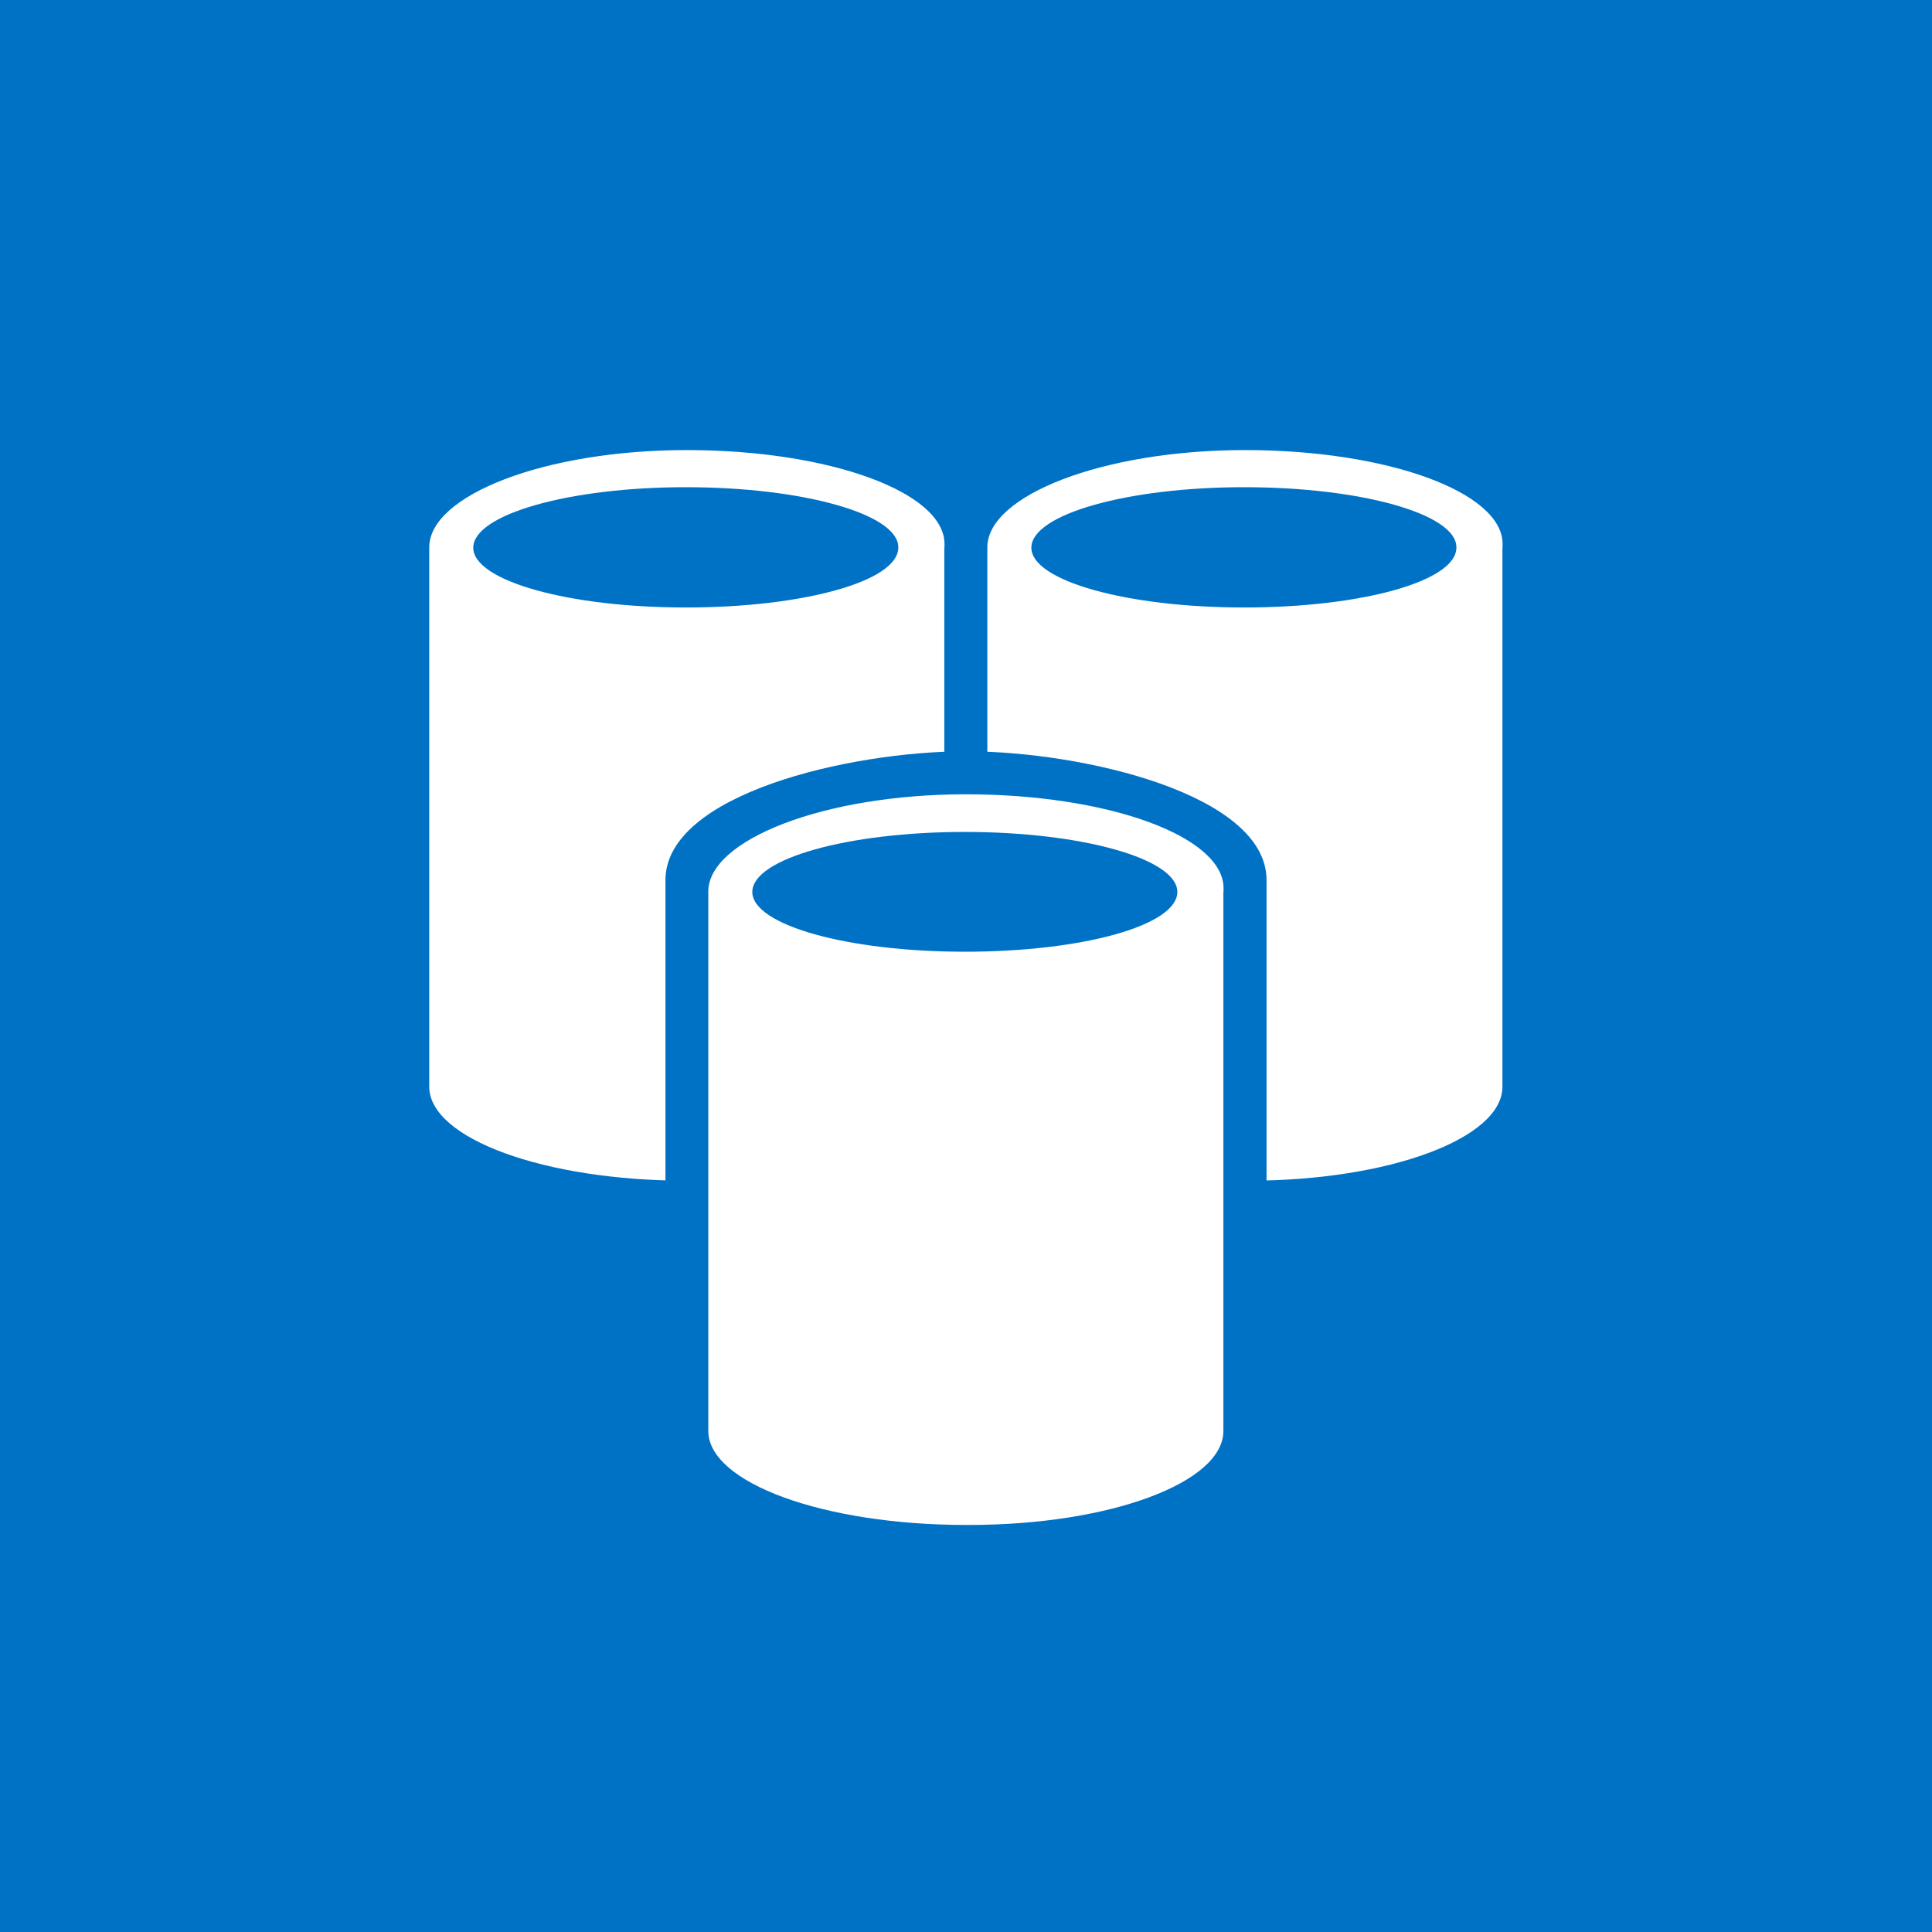
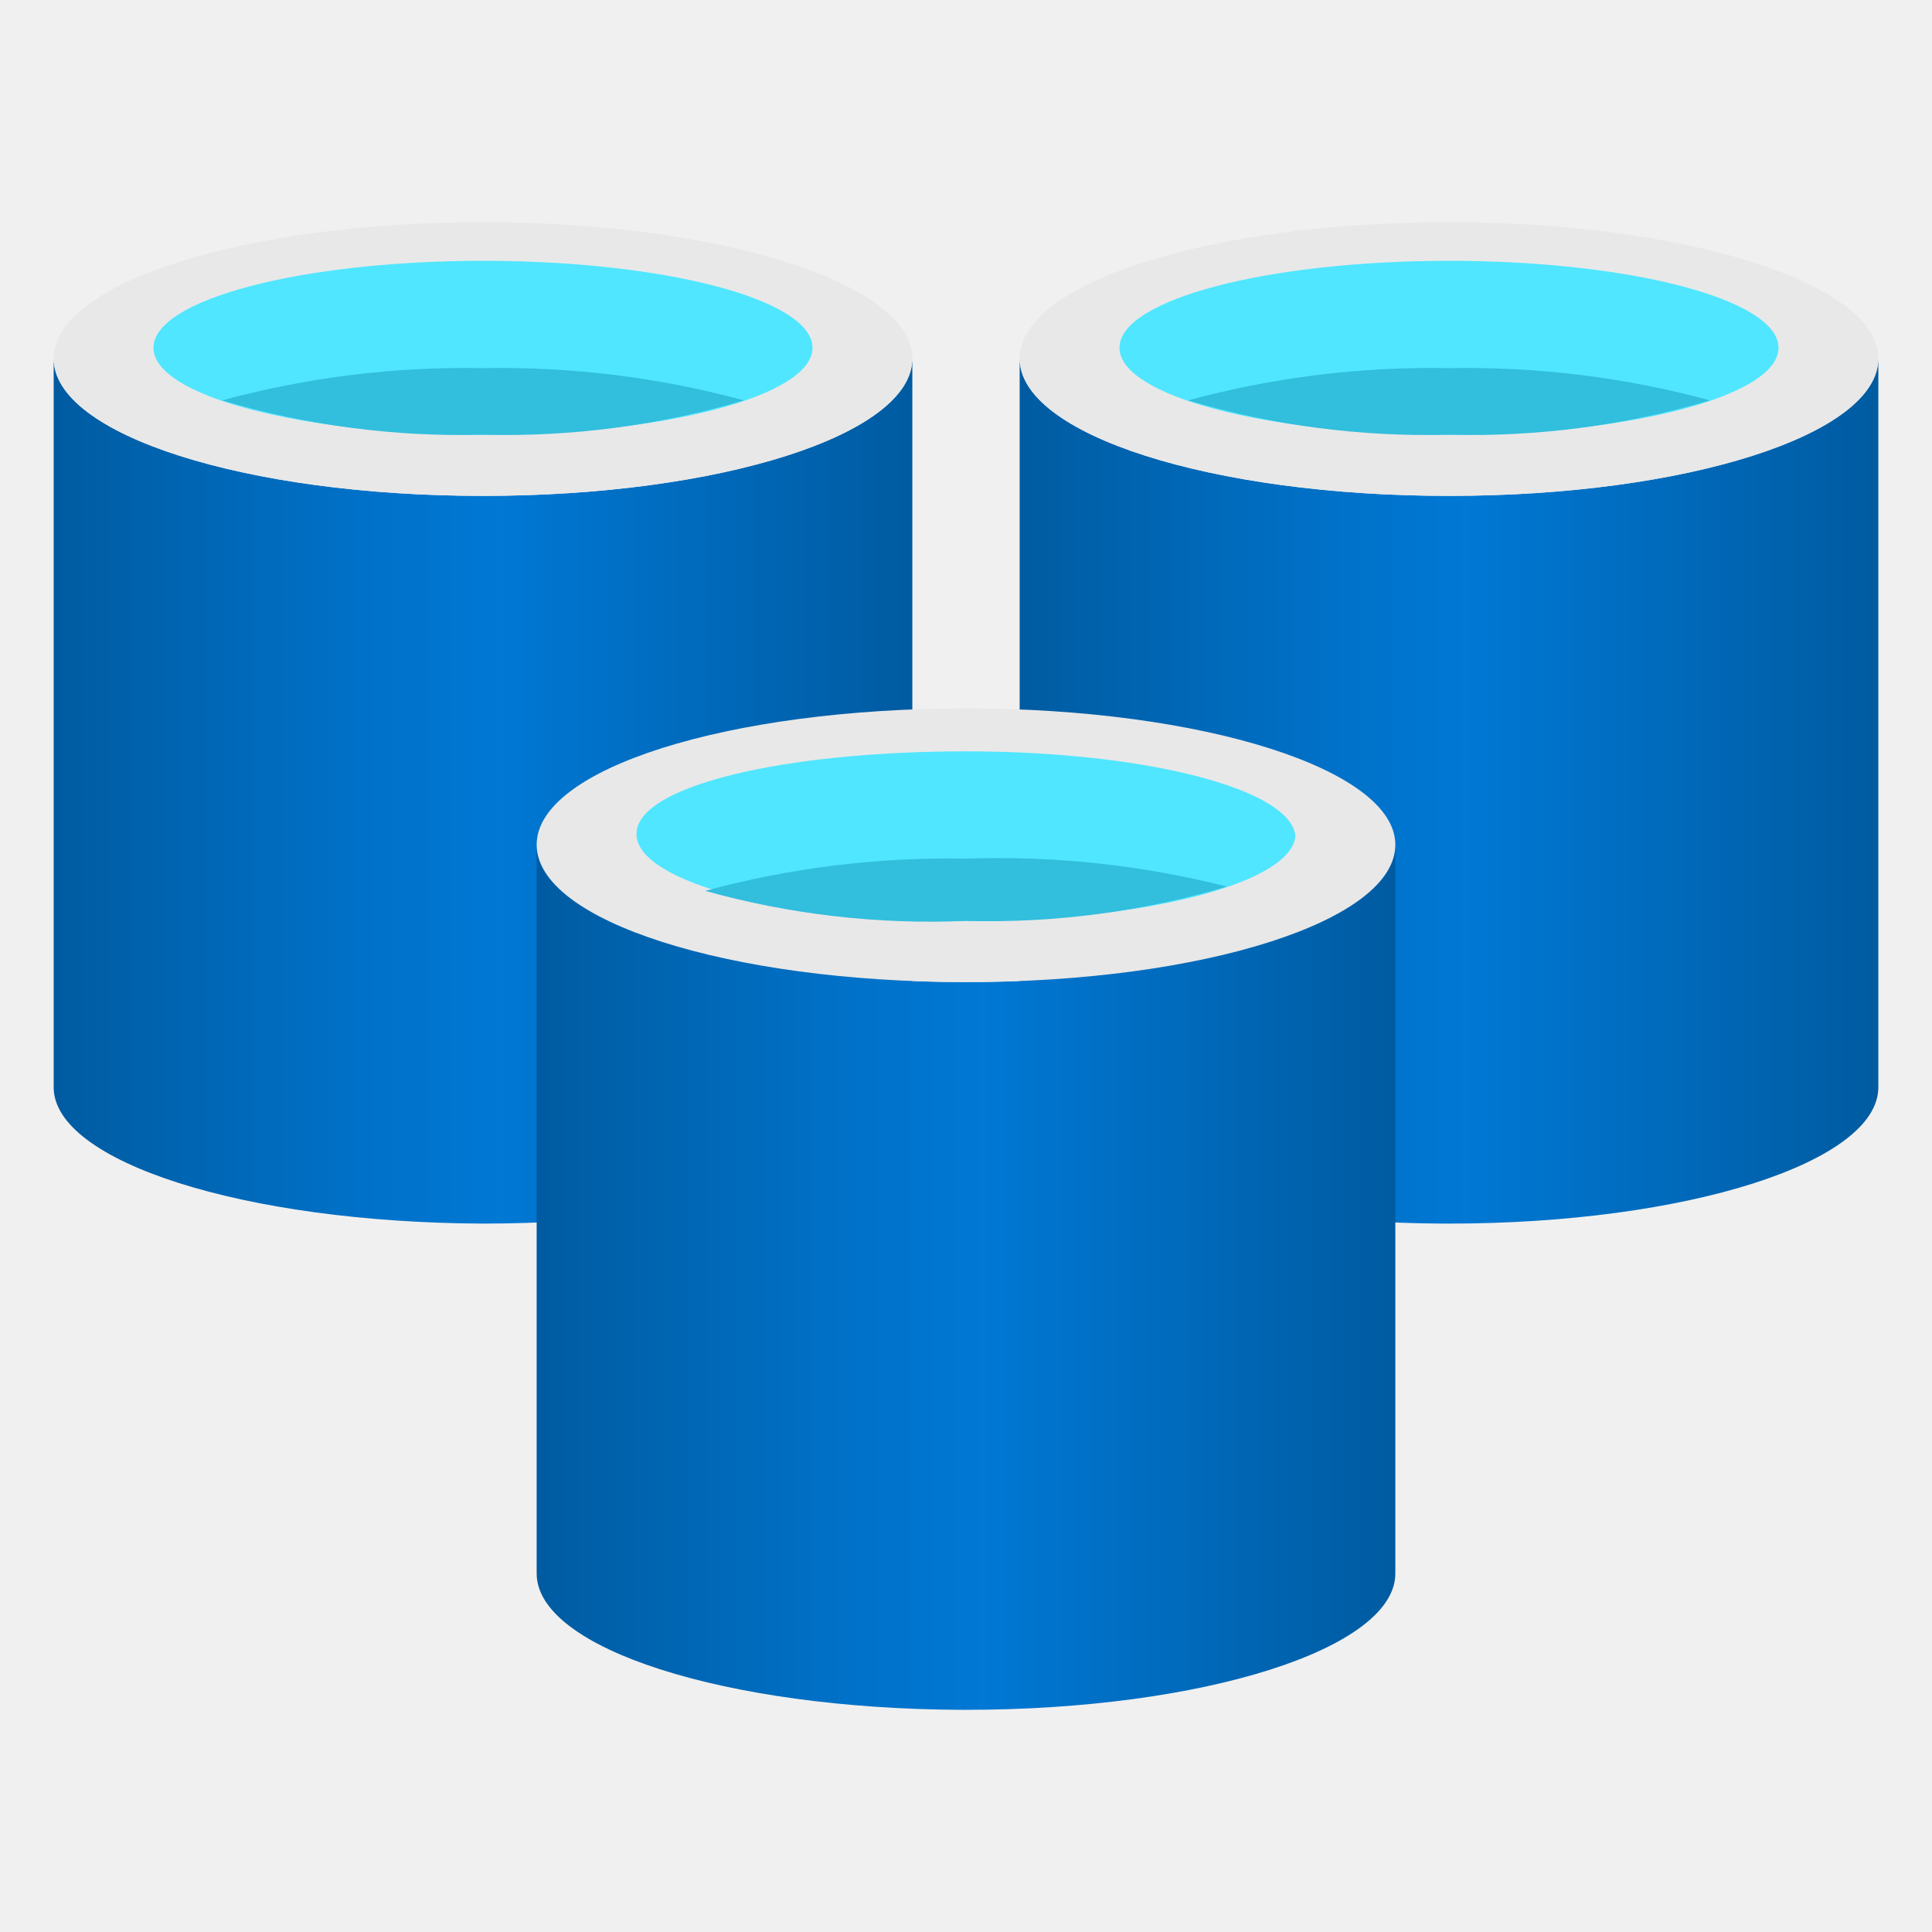
- <svg viewBox="0 0 115 115" class="" role="presentation" focusable="false" id="FxSymbol0-094" data-type="1">
+ <svg viewBox="0 0 18 18" class="" role="presentation" focusable="false" id="FxSymbol0-07c" data-type="1">
  <g>
-     <path d="M0 0h115v115H0z" class="msportalfx-svg-c19" fill="#0072c6" />
-     <path d="M89.44 32.58v-.2c0-3.09-6.87-5.59-15.33-5.59s-15.34 2.7-15.34 5.79v32.1c0 3.09 6.86 5.6 15.33 5.6h.21c8.37 0 15.12-2.52 15.12-5.59V32.58z" class="msportalfx-svg-c01" fill="#ffffff" />
-     <path d="M86.69 32.6c0 2-5.66 3.56-12.64 3.56s-12.66-1.59-12.66-3.56S67.06 29 74.05 29s12.64 1.6 12.64 3.57" class="msportalfx-svg-c19" fill="#0072c6" />
-     <path d="M56.22 32.58v-.2c0-3.09-6.87-5.59-15.34-5.59s-15.33 2.7-15.33 5.79v32.1c0 3.09 6.86 5.6 15.33 5.6h.21c8.37 0 15.12-2.52 15.12-5.59V32.58z" class="msportalfx-svg-c01" fill="#ffffff" />
-     <path d="M53.47 32.6c0 2-5.66 3.56-12.65 3.56s-12.65-1.59-12.65-3.56S33.84 29 40.82 29s12.65 1.6 12.65 3.57m21.92 19.82c0-5.11-10.93-7.67-17.89-7.67s-17.89 2.56-17.89 7.67v32.74c0 5.6 9.27 8.15 17.89 8.15h2.77v-.08c7.69-.5 15.12-3.07 15.12-8.06z" class="msportalfx-svg-c19" fill="#0072c6" />
-     <path d="M69.72 52.8c0 1.91-5.47 3.45-12.22 3.45s-12.22-1.54-12.22-3.45 5.47-3.44 12.22-3.44 12.22 1.54 12.22 3.44" class="msportalfx-svg-c19" fill="#0072c6" />
-     <path d="M72.83 53.07v-.2c0-3.09-6.87-5.59-15.34-5.59S42.16 50 42.16 53.07v32.1c0 3.09 6.86 5.6 15.33 5.6h.21c8.37 0 15.12-2.52 15.12-5.59V53.07z" class="msportalfx-svg-c01" fill="#ffffff" />
-     <path d="M70.08 53.09c0 2-5.66 3.56-12.65 3.56s-12.65-1.59-12.65-3.56 5.67-3.57 12.65-3.57 12.65 1.6 12.65 3.57" class="msportalfx-svg-c19" fill="#0072c6" />
+     <path d="M13.5 4.62c-2.21 0-4-.57-4-1.28v6.79c0 .69 1.76 1.26 3.95 1.27h.05c2.21 0 4-.57 4-1.27V3.34c0 .71-1.79 1.28-4 1.28z" fill="url(#ac420e47-f190-46df-ab14-7e1f8fa3a93d)" />
+     <path d="M17.5 3.34c0 .71-1.79 1.28-4 1.28s-4-.57-4-1.28 1.79-1.27 4-1.27 4 .57 4 1.27" fill="#e8e8e8" />
+     <path d="M16.57 3.24c0 .45-1.38.81-3.07.81s-3.07-.36-3.07-.81 1.38-.81 3.07-.81 3.07.36 3.07.81" fill="#50e6ff" />
+     <path d="M13.5 3.43a8.65 8.65 0 0 0-2.43.3 7.8 7.8 0 0 0 2.43.32 7.8 7.8 0 0 0 2.43-.32 8.65 8.65 0 0 0-2.43-.3z" fill="#32bedd" />
+     <path d="M4.5 4.62c-2.21 0-4-.57-4-1.28v6.79c0 .69 1.76 1.26 4 1.27 2.21 0 4-.57 4-1.27V3.34c0 .71-1.79 1.28-4 1.28z" fill="url(#a51ffd84-af0a-457a-abee-1f70656da56f)" />
+     <path d="M8.5 3.34c0 .71-1.79 1.28-4 1.28s-4-.57-4-1.28 1.79-1.27 4-1.27 4 .57 4 1.27" fill="#e8e8e8" />
+     <path d="M7.57 3.24c0 .45-1.38.81-3.07.81s-3.07-.36-3.07-.81 1.38-.81 3.07-.81 3.07.36 3.07.81" fill="#50e6ff" />
+     <path d="M4.5 3.43a8.65 8.65 0 0 0-2.43.3 7.8 7.8 0 0 0 2.43.32 7.8 7.8 0 0 0 2.43-.32 8.65 8.65 0 0 0-2.43-.3z" fill="#32bedd" />
+     <path d="M9 9.15c-2.21 0-4-.57-4-1.28v6.79c0 .7 1.76 1.26 3.95 1.27H9c2.21 0 4-.57 4-1.27V7.87c0 .71-1.79 1.28-4 1.28z" fill="url(#bbb4b87e-b1f0-4042-b6d6-9b91b5dac799)" />
+     <path d="M13 7.87c0 .71-1.79 1.28-4 1.28s-4-.57-4-1.28S6.79 6.6 9 6.6s4 .57 4 1.27" fill="#e8e8e8" />
+     <path d="M12.07 7.77c0 .45-1.38.81-3.07.81s-3.07-.36-3.07-.81S7.31 7 9 7s3.07.36 3.07.81" fill="#50e6ff" />
+     <path d="M9 8a8.65 8.65 0 0 0-2.43.3A7.8 7.8 0 0 0 9 8.58a7.8 7.8 0 0 0 2.43-.32A8.65 8.65 0 0 0 9 8z" fill="#32bedd" />
  </g>
  <defs>
- </defs>
+     <linearGradient id="ac420e47-f190-46df-ab14-7e1f8fa3a93d" x1="9.5" y1="7.37" x2="17.5" y2="7.37" gradientUnits="userSpaceOnUse">
+       <stop offset="0" stop-color="#005ba1" />
+       <stop offset=".07" stop-color="#0060a9" />
+       <stop offset=".36" stop-color="#0071c8" />
+       <stop offset=".52" stop-color="#0078d4" />
+       <stop offset="1" stop-color="#005ba1" />
+     </linearGradient>
+     <linearGradient id="a51ffd84-af0a-457a-abee-1f70656da56f" x1=".5" y1="7.37" x2="8.5" y2="7.37" gradientUnits="userSpaceOnUse">
+       <stop offset="0" stop-color="#005ba1" />
+       <stop offset=".07" stop-color="#0060a9" />
+       <stop offset=".36" stop-color="#0071c8" />
+       <stop offset=".52" stop-color="#0078d4" />
+       <stop offset="1" stop-color="#005ba1" />
+     </linearGradient>
+     <linearGradient id="bbb4b87e-b1f0-4042-b6d6-9b91b5dac799" x1="5" y1="11.9" x2="13" y2="11.9" gradientUnits="userSpaceOnUse">
+       <stop offset="0" stop-color="#005ba1" />
+       <stop offset=".07" stop-color="#0060a9" />
+       <stop offset=".36" stop-color="#0071c8" />
+       <stop offset=".52" stop-color="#0078d4" />
+       <stop offset="1" stop-color="#005ba1" />
+     </linearGradient>
+   </defs>
</svg>
